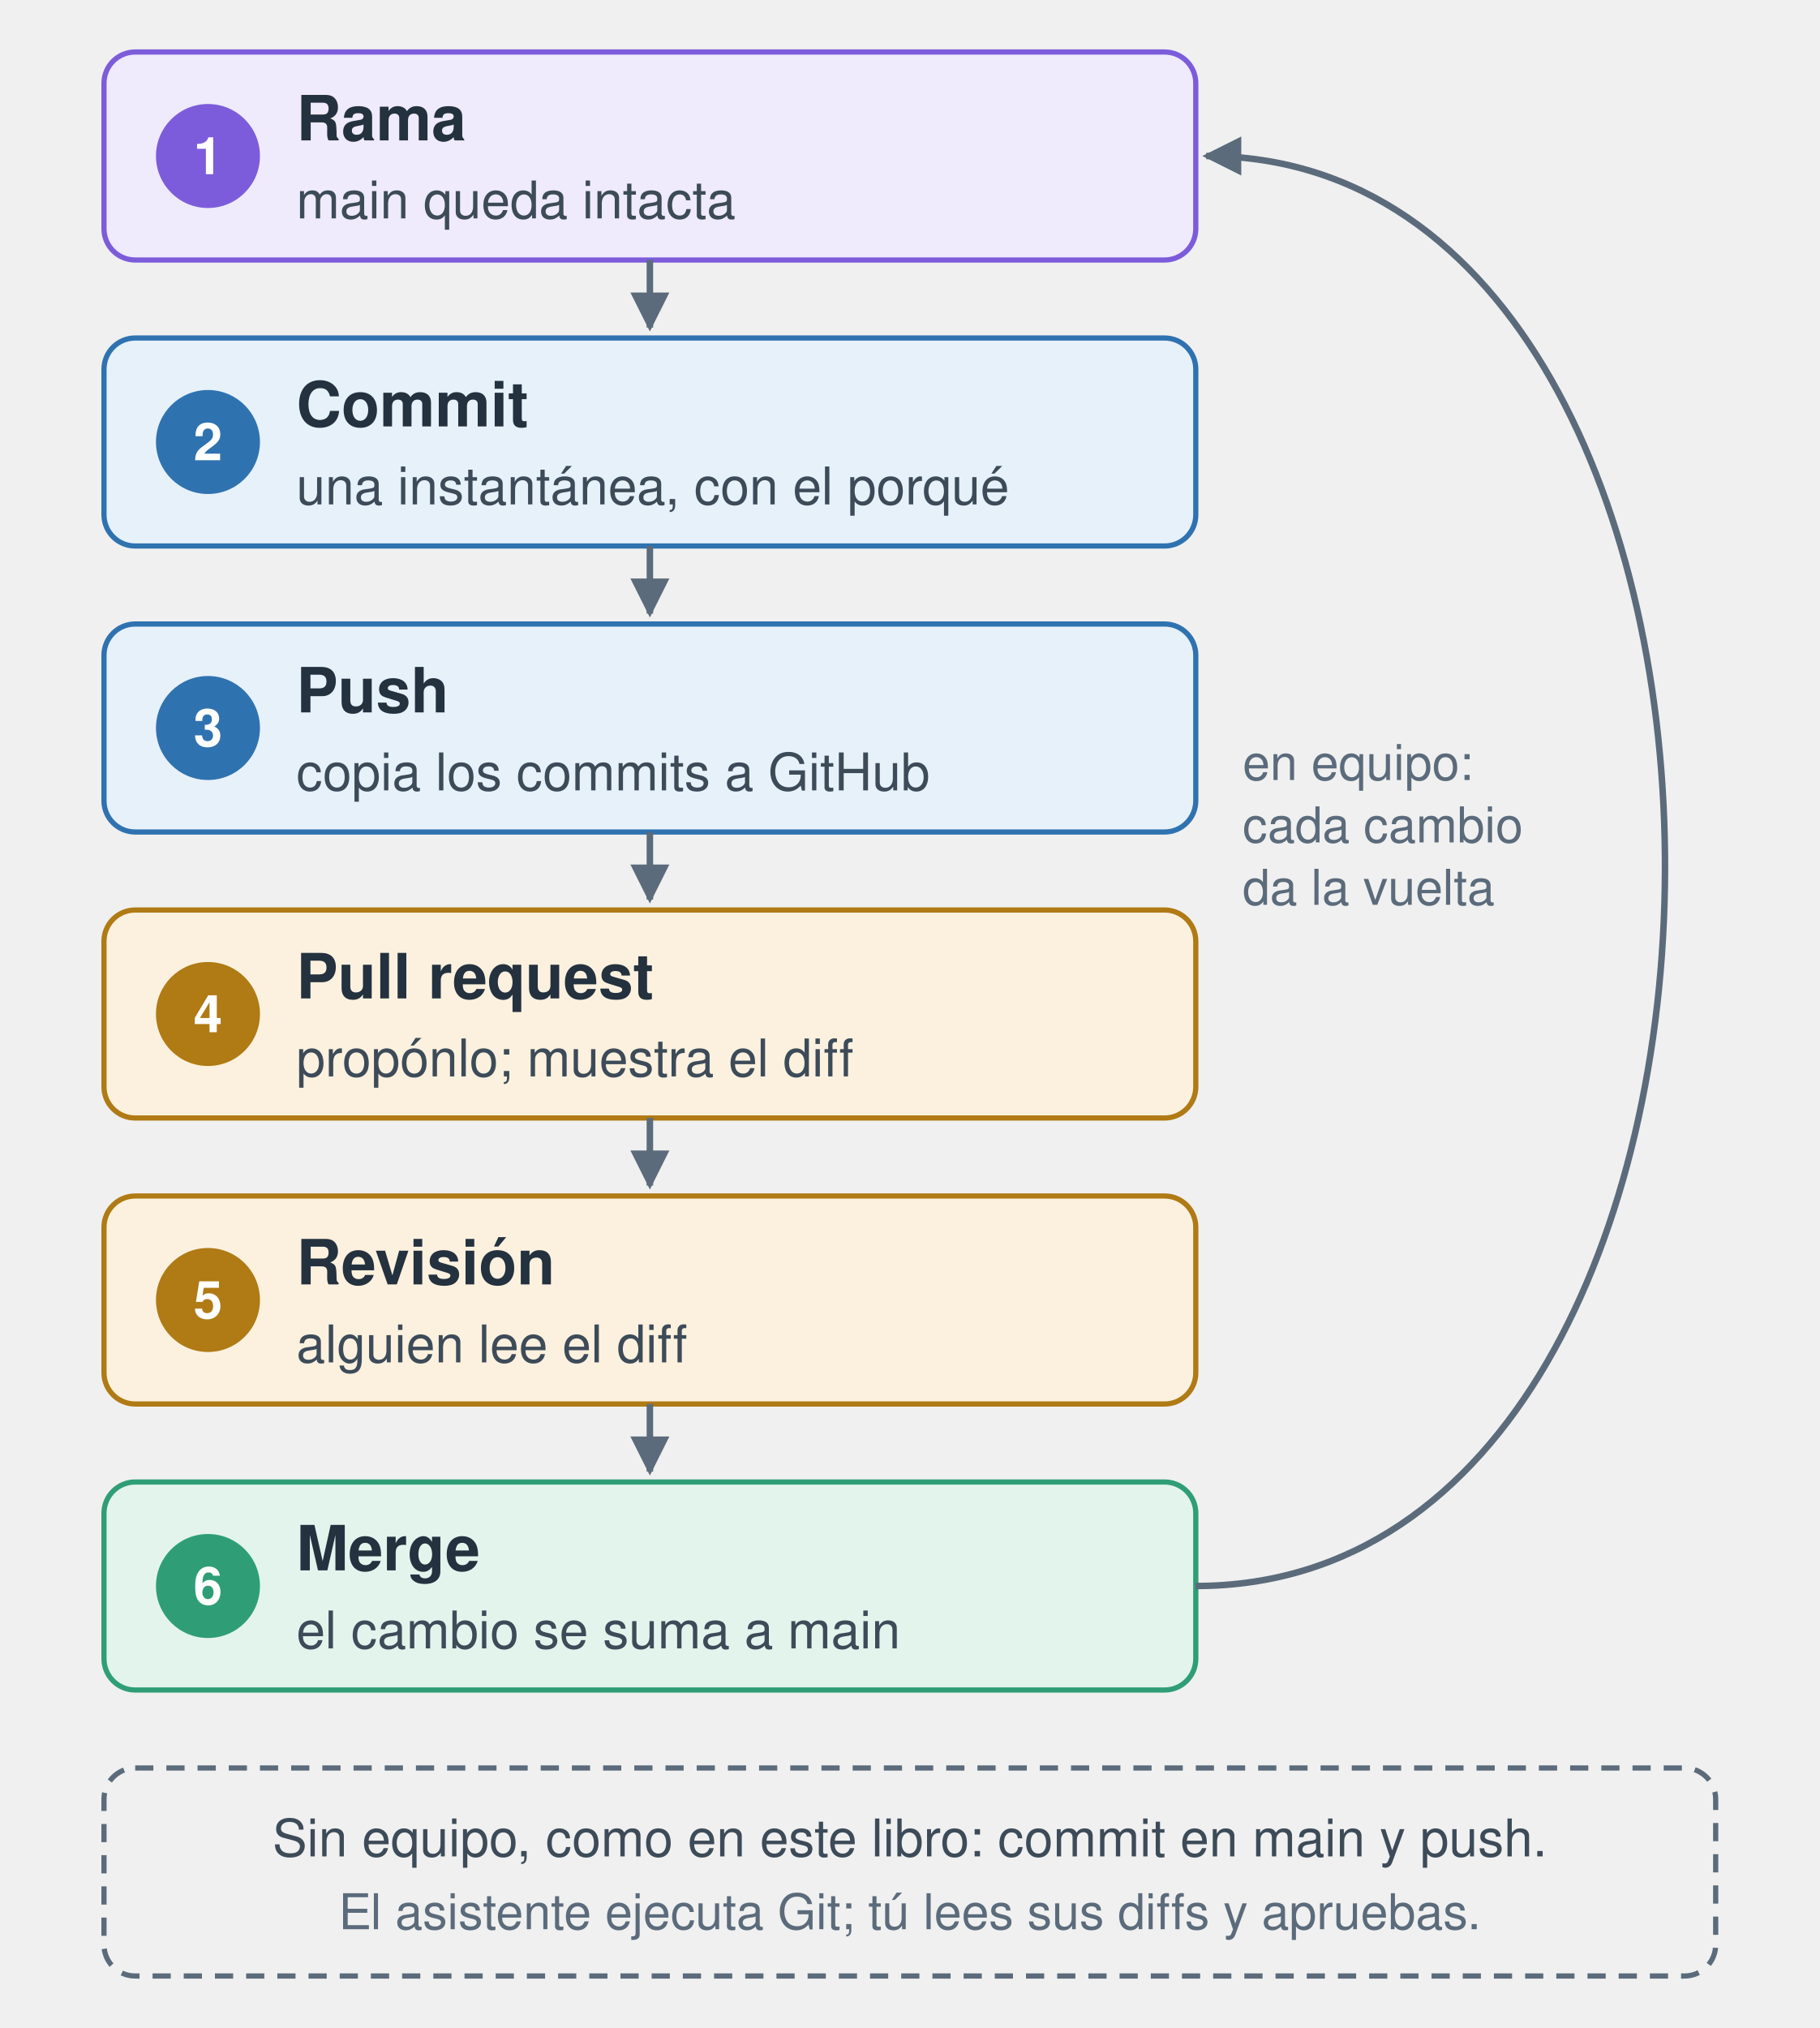
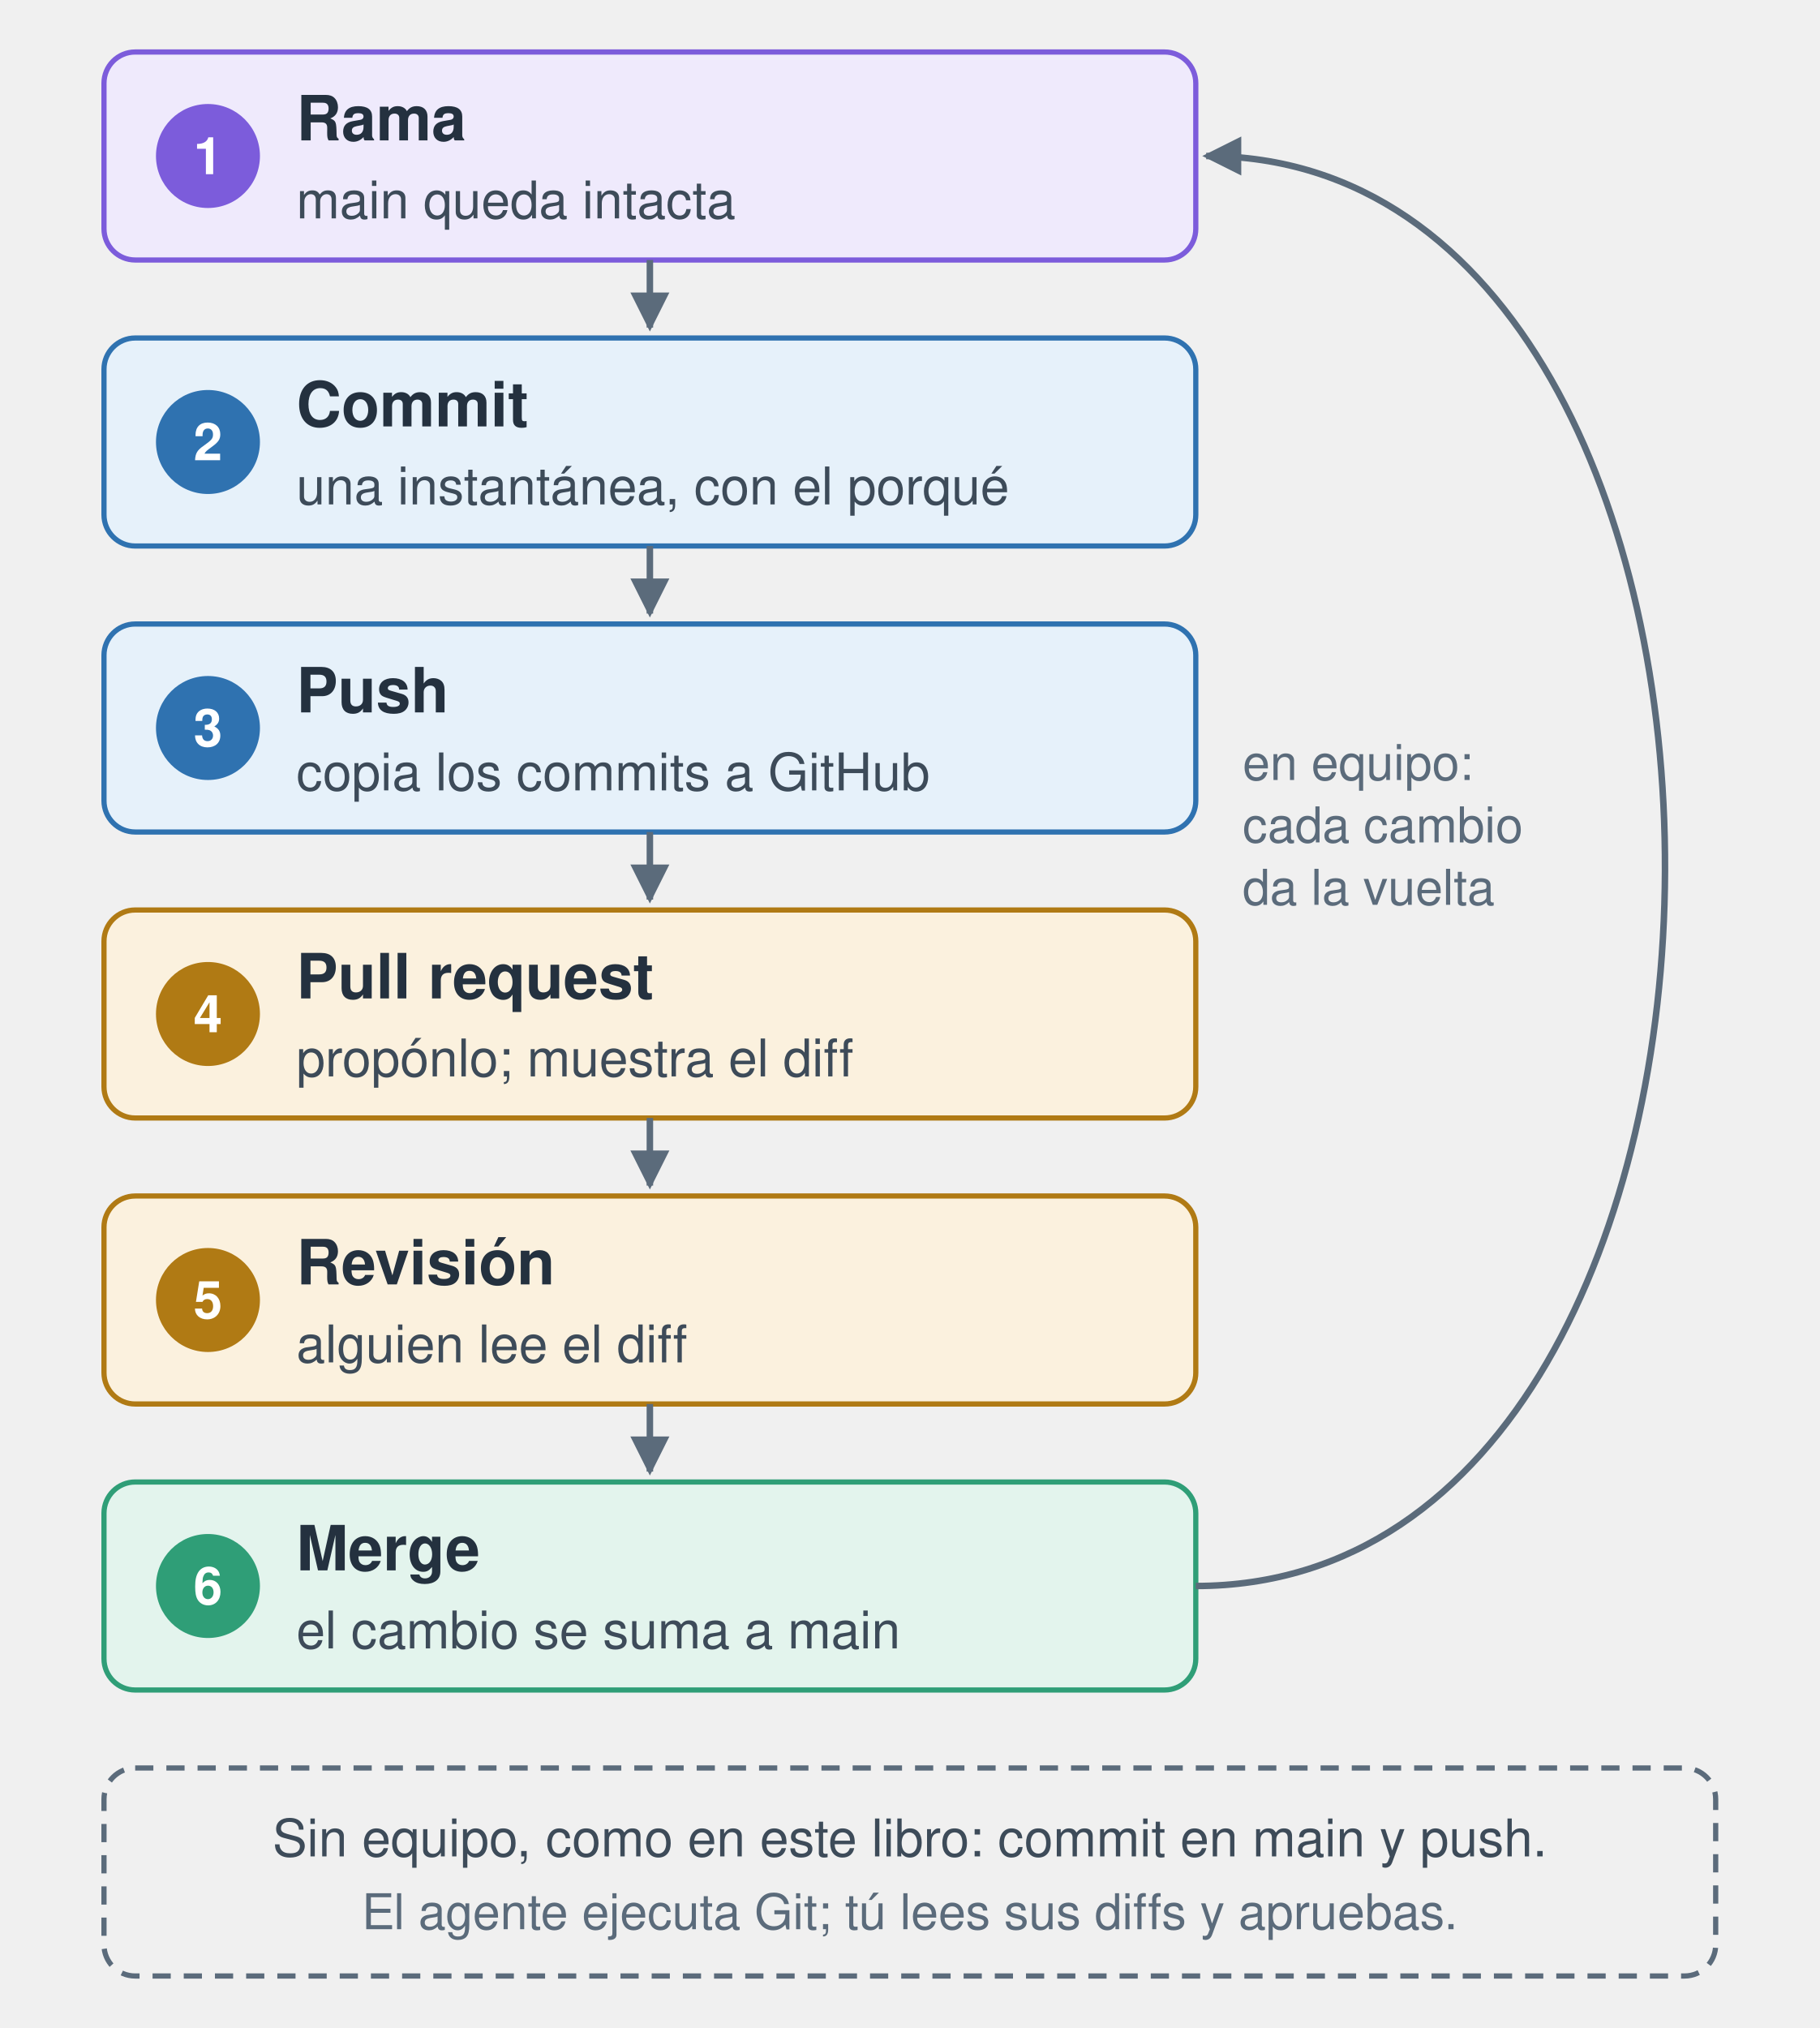
<svg xmlns="http://www.w3.org/2000/svg" viewBox="0 0 700 780" role="img" aria-labelledby="t d">
  <defs>
    <marker id="a" viewBox="0 0 10 10" refX="9" refY="5" markerWidth="6" markerHeight="6" orient="auto">
      <path d="M0,0 L10,5 L0,10 z" fill="#5b6b7b" />
    </marker>
  </defs>
  <style>
  text { font-family: "Avenir Next", "Helvetica Neue", Helvetica, Arial, sans-serif; fill: #24313f; }
  .h { font-size: 24px; font-weight: 700; }
  .s { font-size: 20px; fill: #3d4b59; }
  .n { font-size: 19px; fill: #5b6b7b; }
  .arrow { stroke: #5b6b7b; stroke-width: 2.5; fill: none; marker-end: url(#a); }
  .num { font-size: 20px; font-weight: 700; fill: #ffffff; }
</style>
  <g id="steps">
    <rect x="40" y="20" width="420" height="80" rx="12" fill="#efeafc" stroke="#7c5cdb" stroke-width="2" />
    <circle cx="80" cy="60" r="20" fill="#7c5cdb" />
    <text x="80" y="67" text-anchor="middle" class="num">1</text>
    <text x="114" y="54" class="h">Rama</text>
    <text x="114" y="84" class="s">main queda intacta</text>
    <path class="arrow" d="M250,100 L250,126" />
    <rect x="40" y="130" width="420" height="80" rx="12" fill="#e6f1fa" stroke="#2f72b0" stroke-width="2" />
    <circle cx="80" cy="170" r="20" fill="#2f72b0" />
    <text x="80" y="177" text-anchor="middle" class="num">2</text>
    <text x="114" y="164" class="h">Commit</text>
    <text x="114" y="194" class="s">una instantánea, con el porqué</text>
    <path class="arrow" d="M250,210 L250,236" />
    <rect x="40" y="240" width="420" height="80" rx="12" fill="#e6f1fa" stroke="#2f72b0" stroke-width="2" />
    <circle cx="80" cy="280" r="20" fill="#2f72b0" />
    <text x="80" y="287" text-anchor="middle" class="num">3</text>
    <text x="114" y="274" class="h">Push</text>
    <text x="114" y="304" class="s">copia los commits a GitHub</text>
    <path class="arrow" d="M250,320 L250,346" />
    <rect x="40" y="350" width="420" height="80" rx="12" fill="#fbf1de" stroke="#b07a14" stroke-width="2" />
    <circle cx="80" cy="390" r="20" fill="#b07a14" />
    <text x="80" y="397" text-anchor="middle" class="num">4</text>
    <text x="114" y="384" class="h">Pull request</text>
    <text x="114" y="414" class="s">propónlo; muestra el diff</text>
    <path class="arrow" d="M250,430 L250,456" />
    <rect x="40" y="460" width="420" height="80" rx="12" fill="#fbf1de" stroke="#b07a14" stroke-width="2" />
    <circle cx="80" cy="500" r="20" fill="#b07a14" />
    <text x="80" y="507" text-anchor="middle" class="num">5</text>
    <text x="114" y="494" class="h">Revisión</text>
    <text x="114" y="524" class="s">alguien lee el diff</text>
    <path class="arrow" d="M250,540 L250,566" />
    <rect x="40" y="570" width="420" height="80" rx="12" fill="#e3f4ed" stroke="#2f9e77" stroke-width="2" />
    <circle cx="80" cy="610" r="20" fill="#2f9e77" />
    <text x="80" y="617" text-anchor="middle" class="num">6</text>
    <text x="114" y="604" class="h">Merge</text>
    <text x="114" y="634" class="s">el cambio se suma a main</text>
  </g>
  <path class="arrow" d="M460,610 C700,610 700,60 464,60" />
  <text x="478" y="300" class="n">en equipo:</text>
  <text x="478" y="324" class="n">cada cambio</text>
  <text x="478" y="348" class="n">da la vuelta</text>
  <rect x="40" y="680" width="620" height="80" rx="12" fill="none" stroke="#5b6b7b" stroke-width="2" stroke-dasharray="7 5" />
  <text x="350" y="714" text-anchor="middle" class="s">Sin equipo, como en este libro: commit en main y push.</text>
-   <text x="350" y="742" text-anchor="middle" class="n">El asistente ejecuta Git; tú lees sus diffs y apruebas.</text>
+   <text x="350" y="742" text-anchor="middle" class="n">El agente ejecuta Git; tú lees sus diffs y apruebas.</text>
</svg>
